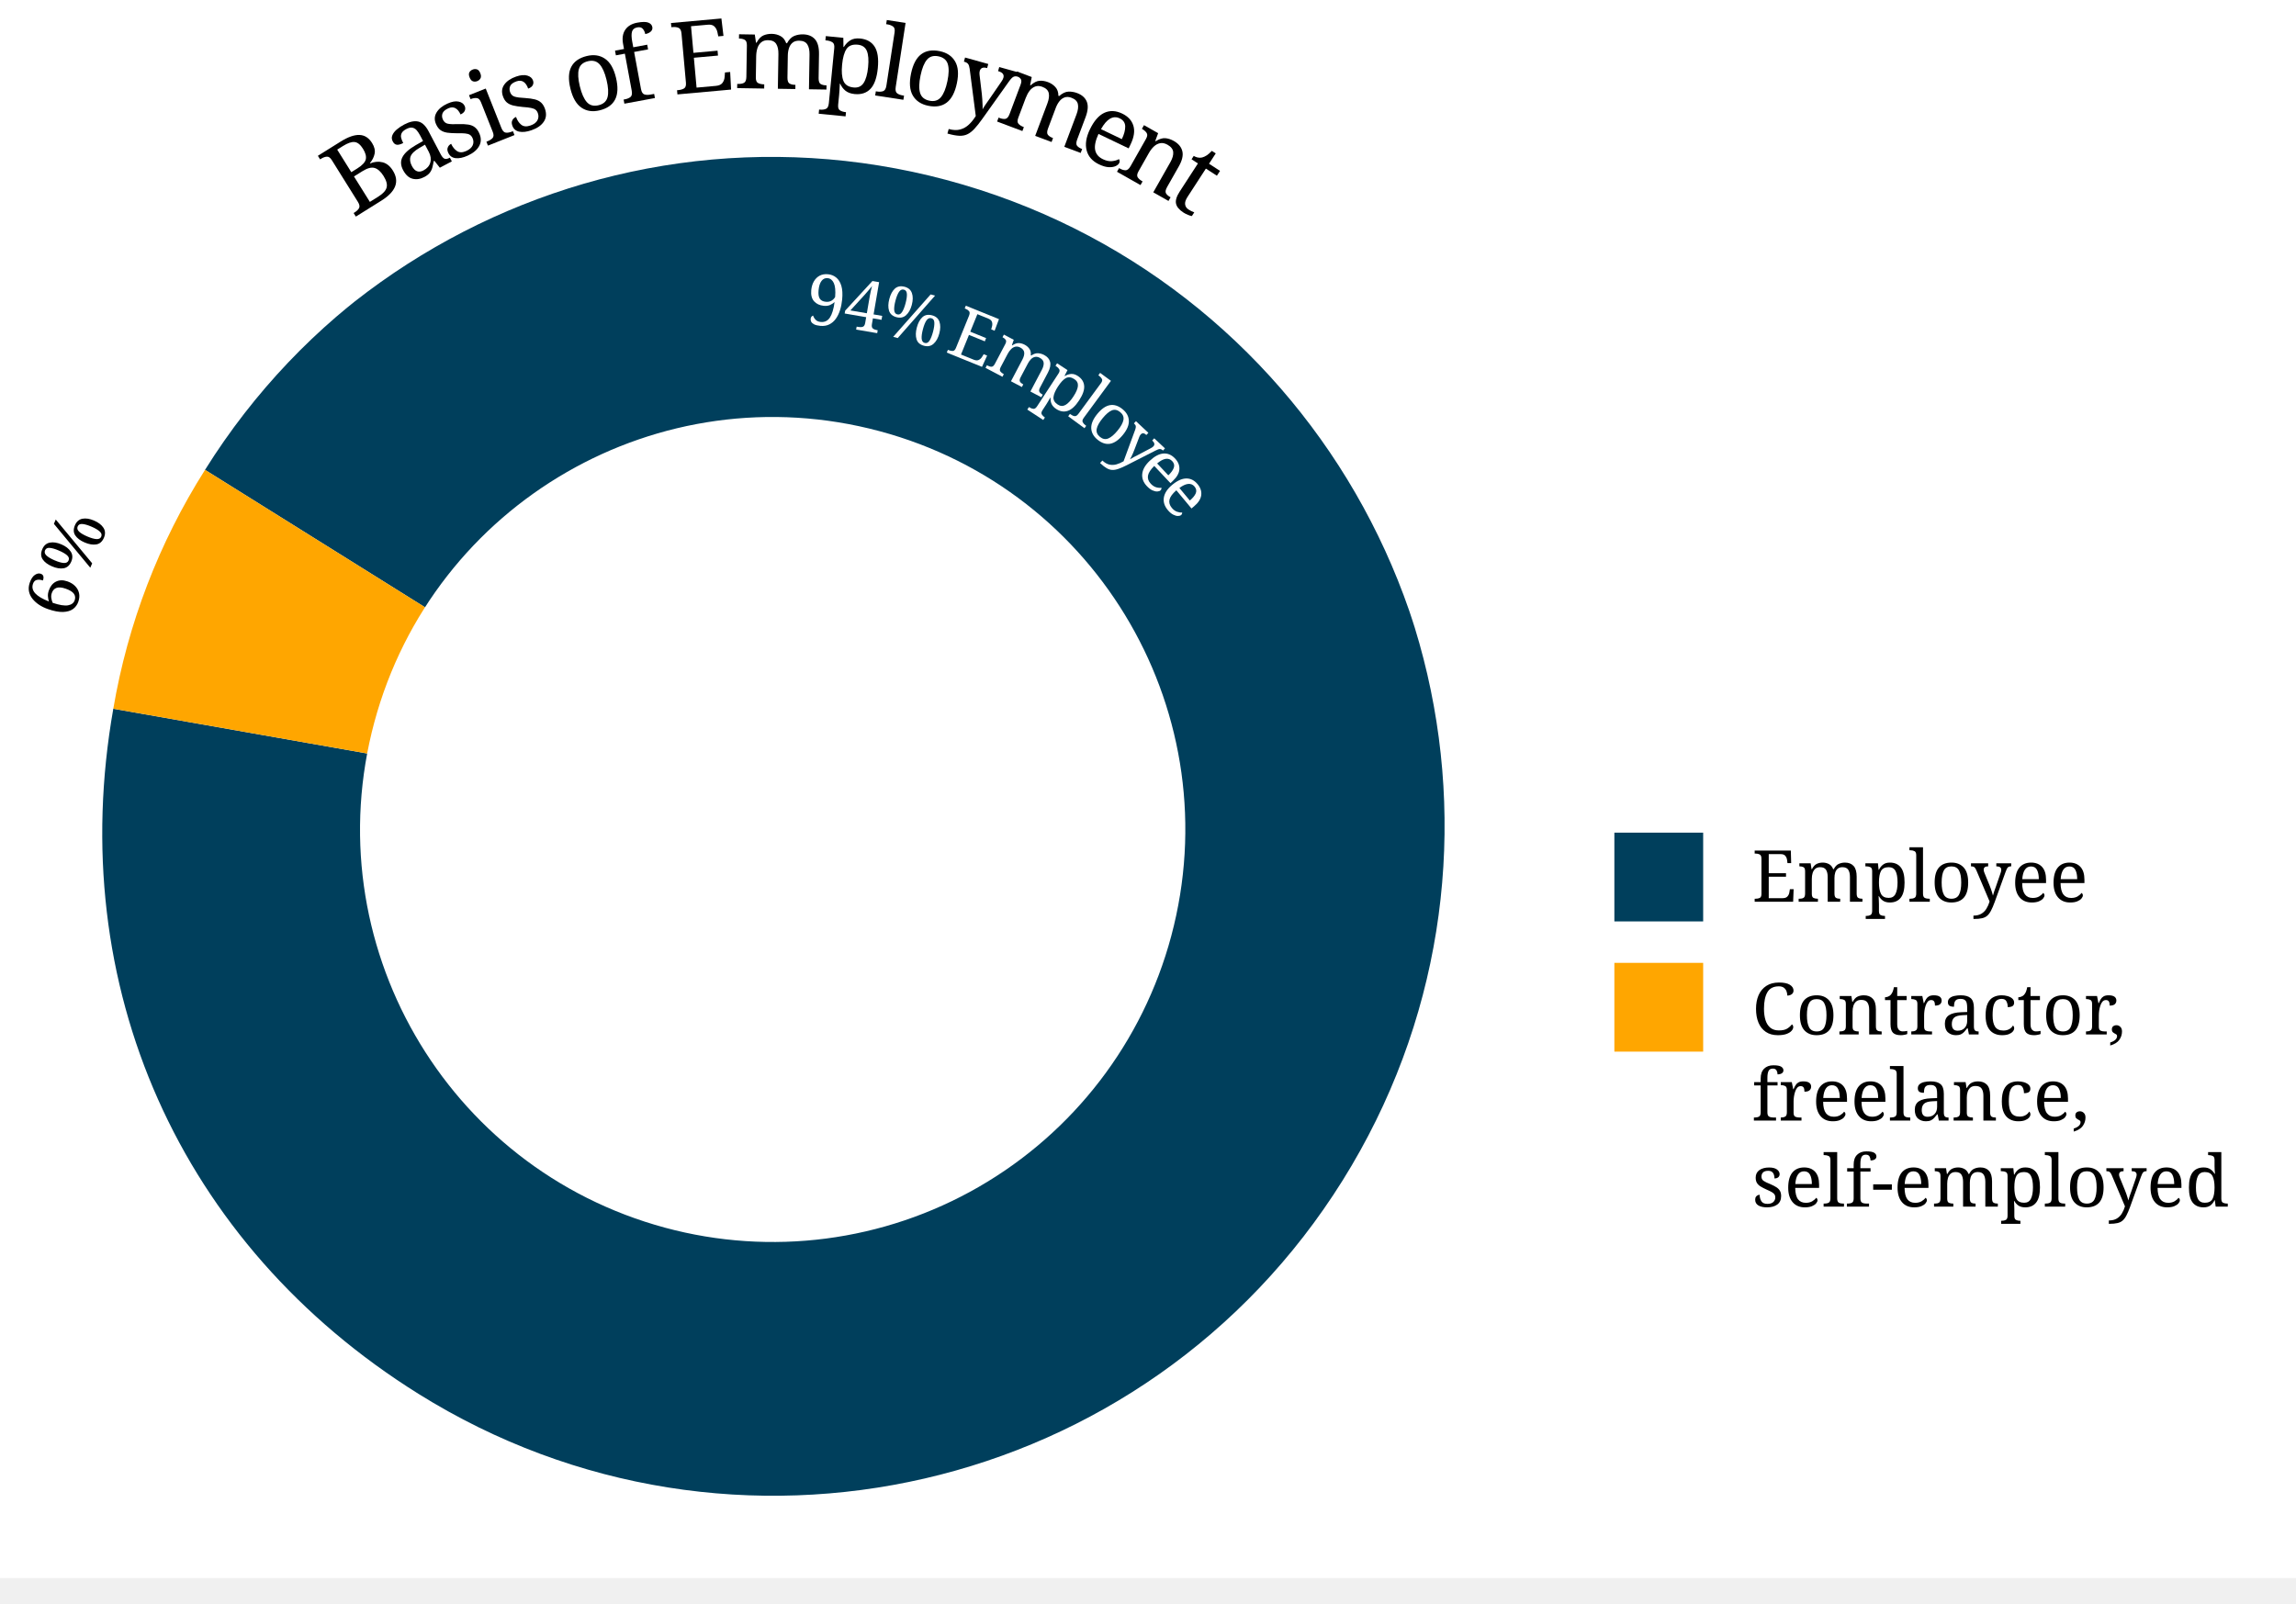
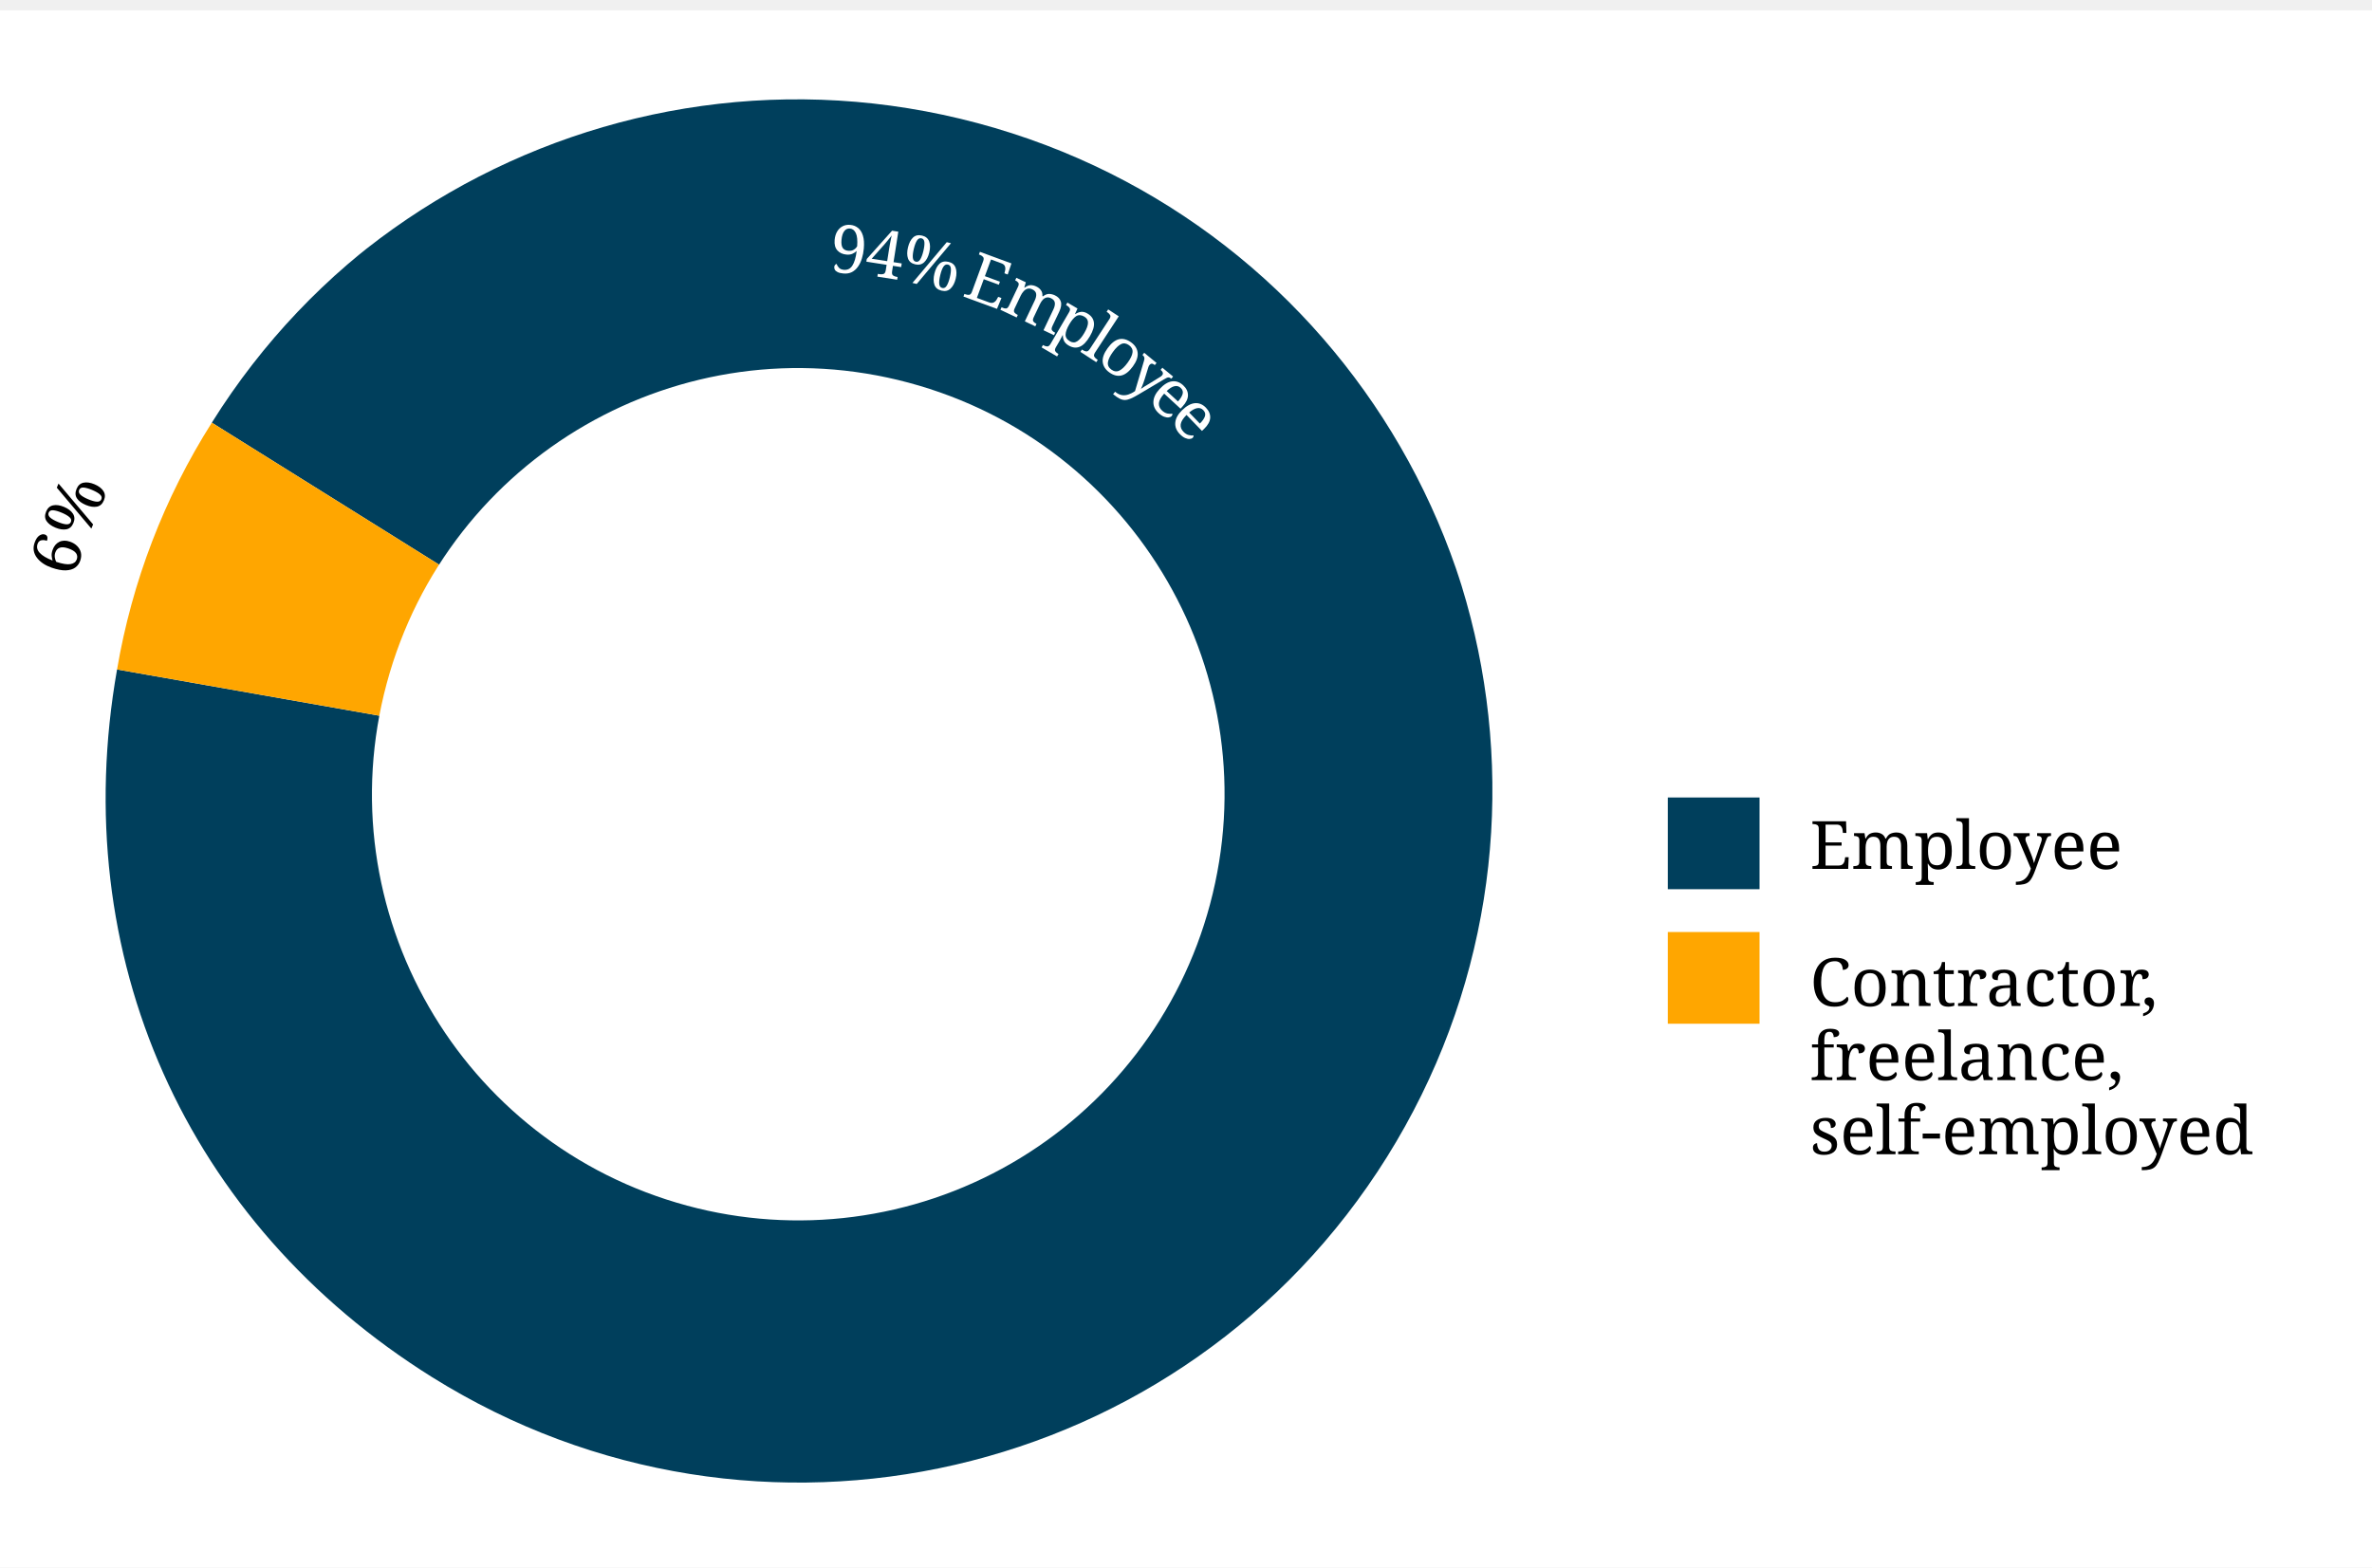
- <svg xmlns="http://www.w3.org/2000/svg" viewBox="0 0 640 447.161">
+ <svg xmlns="http://www.w3.org/2000/svg" viewBox="0 0 640 423.063">
  <defs>
-     <style>.cls-1{fill:none;}.cls-10,.cls-2{fill:#fff;}.cls-3{clip-path:url(#clip-path);}.cls-4,.cls-8{fill:#003f5c;}.cls-4,.cls-5{fill-rule:evenodd;}.cls-5,.cls-9{fill:#ffa600;}.cls-6{font-size:28px;}.cls-10,.cls-11,.cls-6,.cls-7{font-family:Georgia;}.cls-7{font-size:20px;}.cls-10{font-size:19.758px;}.cls-11{font-size:19.802px;}</style>
+     <style>.cls-1{fill:none;}.cls-2,.cls-9{fill:#fff;}.cls-3{clip-path:url(#clip-path);}.cls-4,.cls-7{fill:#003f5c;}.cls-4,.cls-5{fill-rule:evenodd;}.cls-5,.cls-8{fill:#ffa600;}.cls-6,.cls-9{font-size:18px;font-family:Georgia;}</style>
    <clipPath id="clip-path">
-       <path class="cls-1" d="M263.811,50.179c-100.183-26.795-203.159,32.55-230.003,132.55S66.418,385.517,166.601,412.312s203.159-32.55,230.003-132.55S363.995,76.974,263.811,50.179Zm-78.42,292.132a114.999,114.999,0,1,1,141.084-81.306A114.963,114.963,0,0,1,185.392,342.312Z" />
+       <path class="cls-1" d="M263.811,33.242C163.628,6.448,60.653,65.792,33.809,165.792S66.418,368.58,166.601,395.375s203.159-32.55,230.003-132.55S363.995,60.038,263.811,33.242Zm-78.42,292.132a114.999,114.999,0,1,1,141.084-81.306A114.963,114.963,0,0,1,185.392,325.375Z" />
    </clipPath>
  </defs>
  <g id="Layer_2" data-name="Layer 2">
    <g id="Basis_of_Employment" data-name="Basis of Employment">
      <g id="background">
-         <rect class="cls-2" width="640" height="440" />
+         <rect class="cls-2" y="2.796" width="640" height="420.267" />
      </g>
      <g id="Chart">
        <g class="cls-3">
-           <path class="cls-4" d="M215.697,230.077l-158.546-99.07c54.715-87.562,170.054-114.19,257.616-59.475s114.19,170.054,59.475,257.616-170.054,114.19-257.616,59.475C50.079,347.04,17.957,274.892,31.584,197.613Z" />
-           <path class="cls-5" d="M215.697,230.077,31.584,197.613a181.193,181.193,0,0,1,25.568-66.606Z" />
+           <path class="cls-4" d="M215.697,213.141,57.151,114.07C111.867,26.508,227.205-.12,314.768,54.595S428.958,224.649,374.243,312.211s-170.054,114.19-257.616,59.475c-66.547-41.584-98.669-113.731-85.043-191.01Z" />
+           <path class="cls-5" d="M215.697,213.141,31.584,180.676A181.193,181.193,0,0,1,57.151,114.07Z" />
        </g>
      </g>
-       <g id="Headline">
-         <text id="Headline-2" data-name="Headline" class="cls-6" transform="translate(98.291 60.9528) rotate(-31.9851)">B</text>
-         <text class="cls-6" transform="matrix(0.8849, -0.4657, 0.4657, 0.8849, 113.0625, 51.779)">a</text>
-         <text class="cls-6" transform="translate(124.8965 45.5598) rotate(-24.3289)">s</text>
-         <text class="cls-6" transform="translate(135.4209 40.8366) rotate(-21.6636)">i</text>
-         <text class="cls-6" transform="translate(142.4844 37.968) rotate(-19)">s</text>
-         <text class="cls-6" transform="translate(153.4385 34.2453) rotate(-16.5224)"> </text>
-         <text class="cls-6" transform="translate(159.2744 32.3889) rotate(-13.6581)">o</text>
-         <text class="cls-6" transform="matrix(0.9833, -0.1819, 0.1819, 0.9833, 173.3057, 29.0456)">f</text>
-         <text class="cls-6" transform="translate(181.832 27.4821) rotate(-8.4058)"> </text>
-         <text class="cls-6" transform="translate(187.7715 26.4182) rotate(-5.1544)">E</text>
-         <text class="cls-6" transform="translate(204.7002 24.5529) rotate(0.9287)">m</text>
-         <text class="cls-6" transform="translate(228.3643 24.9724) rotate(5.6179)">p</text>
-         <text class="cls-6" transform="translate(243.5996 26.5612) rotate(8.7438)">l</text>
-         <text class="cls-6" transform="translate(250.8955 27.571) rotate(11.7665)">o</text>
-         <text class="cls-6" transform="translate(264.8711 30.4763) rotate(15.5545)">y</text>
-         <text class="cls-6" transform="matrix(0.936, 0.3519, -0.3519, 0.936, 277.2061, 33.6125)">m</text>
-         <text class="cls-6" transform="translate(299.2051 42.0934) rotate(25.6125)">e</text>
-         <text class="cls-6" transform="matrix(0.87, 0.4931, -0.4931, 0.87, 310.6787, 47.5056)">n</text>
-         <text class="cls-6" transform="matrix(0.839, 0.5441, -0.5441, 0.839, 324.3975, 55.3727)">t</text>
-       </g>
      <g id="Legend">
-         <text class="cls-7" transform="translate(488.3427 288.4326)">Contractor,<tspan x="0" y="24">freelance,</tspan>
-           <tspan x="0" y="48">self-employed</tspan>
+         <text class="cls-6" transform="translate(488.3427 271.4959)">Contractor,<tspan x="0" y="20">freelance,</tspan>
+           <tspan x="0" y="40">self-employed</tspan>
        </text>
-         <text class="cls-7" transform="translate(488.3427 251.4326)">Employee</text>
-         <rect id="Swatch_1" data-name="Swatch 1" class="cls-8" x="450" y="232.161" width="24.751" height="24.751" transform="translate(706.9114 -217.8394) rotate(90)" />
-         <rect id="Swatch_2" data-name="Swatch 2" class="cls-9" x="450" y="268.467" width="24.751" height="24.751" transform="translate(743.2174 -181.5333) rotate(90)" />
+         <text class="cls-6" transform="translate(488.3427 234.4959)">Employee</text>
+         <rect id="Swatch_1" data-name="Swatch 1" class="cls-7" x="450" y="215.224" width="24.751" height="24.751" transform="translate(689.9747 -234.7761) rotate(90)" />
+         <rect id="Swatch_2" data-name="Swatch 2" class="cls-8" x="450" y="251.53" width="24.751" height="24.751" transform="translate(726.2807 -198.4701) rotate(90)" />
      </g>
      <g id="Inner_Labels" data-name="Inner Labels">
-         <text class="cls-10" transform="translate(215.7119 82.1389) rotate(0.9288)"> </text>
-         <text class="cls-10" transform="translate(220.3808 82.2111) rotate(2.63)"> </text>
-         <text class="cls-10" transform="translate(224.2051 90.2014) rotate(5.5726)">9</text>
-         <text class="cls-10" transform="translate(234.458 91.1721) rotate(9.7229)">4</text>
-         <text class="cls-10" transform="matrix(0.9666, 0.2563, -0.2563, 0.9666, 244.4843, 92.7302)">%</text>
-         <text class="cls-10" transform="matrix(0.9467, 0.322, -0.322, 0.9467, 259.289, 96.8308)"> </text>
-         <text class="cls-10" transform="translate(263.2177 98.0217) rotate(22.1031)">E</text>
-         <text class="cls-10" transform="matrix(0.8846, 0.4663, -0.4663, 0.8846, 274.2285, 102.3146)">m</text>
-         <text class="cls-10" transform="translate(288.6543 110.0261) rotate(33.1597)">p</text>
-         <text class="cls-10" transform="matrix(0.8057, 0.5923, -0.5923, 0.8057, 297.5556, 115.9152)">l</text>
-         <text class="cls-10" transform="matrix(0.7734, 0.6339, -0.6339, 0.7734, 301.6572, 118.8278)">o</text>
-         <text class="cls-10" transform="translate(309.3418 125.1149) rotate(43.1323)">y</text>
-         <text class="cls-10" transform="matrix(0.6857, 0.7279, -0.7279, 0.6857, 315.9345, 131.2658)">e</text>
-         <text class="cls-10" transform="matrix(0.6394, 0.7689, -0.7689, 0.6394, 322.0215, 137.6945)">e</text>
+         <text class="cls-9" transform="translate(215.7734 65.2041) rotate(0.9288)"> </text>
+         <text class="cls-9" transform="translate(220.0234 65.2676) rotate(2.4147)"> </text>
+         <text class="cls-9" transform="translate(223.5146 73.2451) rotate(5.0977)">9</text>
+         <text class="cls-9" transform="translate(232.9013 74.0576) rotate(8.89)">4</text>
+         <text class="cls-9" transform="matrix(0.9721, 0.2346, -0.2346, 0.9721, 242.0761, 75.3623)">%</text>
+         <text class="cls-9" transform="translate(255.6855 78.792) rotate(17.1664)"> </text>
+         <text class="cls-9" transform="matrix(0.9385, 0.3453, -0.3453, 0.9385, 259.3066, 79.7915)">E</text>
+         <text class="cls-9" transform="matrix(0.9033, 0.4289, -0.4289, 0.9033, 269.4726, 83.3857)">m</text>
+         <text class="cls-9" transform="matrix(0.8633, 0.5047, -0.5047, 0.8633, 282.9287, 89.8648)">p</text>
+         <text class="cls-9" transform="translate(291.3144 94.8252) rotate(33.2028)">l</text>
+         <text class="cls-9" transform="translate(295.2168 97.2983) rotate(35.9764)">o</text>
+         <text class="cls-9" transform="matrix(0.7723, 0.6352, -0.6352, 0.7723, 302.54, 102.6055)">y</text>
+         <text class="cls-9" transform="matrix(0.7349, 0.6782, -0.6782, 0.7349, 308.9131, 107.8267)">e</text>
+         <text class="cls-9" transform="translate(314.8584 113.291) rotate(45.9397)">e</text>
      </g>
      <g id="Outside_Labels" data-name="Outside Labels">
-         <text class="cls-11" transform="translate(19.6876 173.3314) rotate(-70.8366) scale(1.025 1)">6</text>
-         <text class="cls-11" transform="matrix(0.4039, -0.9421, 0.9191, 0.394, 23.2872, 162.6732)">%</text>
-         <text class="cls-11" transform="translate(29.8936 147.6473) rotate(-63.7157) scale(1.025 1)"> </text>
-         <text class="cls-11" transform="translate(32.0177 143.3451) rotate(-62.3226) scale(1.025 1)"> </text>
-         <text class="cls-11" transform="translate(34.2608 139.0682) rotate(-60.9236) scale(1.025 1)"> </text>
-         <text class="cls-11" transform="translate(36.5948 134.8665) rotate(-59.5349) scale(1.025 1)"> </text>
-         <text class="cls-11" transform="translate(39.0284 130.7264) rotate(-58.1508) scale(1.025 1)"> </text>
-         <text class="cls-11" transform="translate(41.5723 126.6327) rotate(-56.7657) scale(1.025 1)"> </text>
-         <text class="cls-11" transform="matrix(0.5823, -0.8436, 0.823, 0.5681, 44.21, 122.6029)"> </text>
-         <text class="cls-11" transform="translate(46.9444 118.64) rotate(-54.0088) scale(1.025 1)"> </text>
-         <text class="cls-11" transform="translate(49.7725 114.744) rotate(-52.6363) scale(1.025 1)"> </text>
-         <text class="cls-11" transform="translate(52.6944 110.9178) rotate(-51.2669) scale(1.025 1)"> </text>
-         <text class="cls-11" transform="matrix(0.6602, -0.7841, 0.7649, 0.6441, 55.7052, 107.162)"> </text>
-         <text class="cls-11" transform="matrix(0.6787, -0.7681, 0.7494, 0.6621, 58.8048, 103.4788)"> </text>
-         <text class="cls-11" transform="translate(61.9932 99.8695) rotate(-47.1776) scale(1.025 1)"> </text>
-         <text class="cls-11" transform="translate(65.2657 96.3353) rotate(-45.8196) scale(1.025 1)"> </text>
-         <text class="cls-11" transform="translate(68.6251 92.8787) rotate(-44.4635) scale(1.025 1)"> </text>
-         <text class="cls-11" transform="matrix(0.7483, -0.7005, 0.6834, 0.7301, 72.0655, 89.5003)"> </text>
-         <text class="cls-11" transform="matrix(0.7646, -0.6827, 0.666, 0.7459, 75.5743, 86.2147)"> </text>
-         <text class="cls-11" transform="matrix(0.7804, -0.6645, 0.6483, 0.7614, 79.1612, 83.0101)"> </text>
-         <text class="cls-11" transform="matrix(0.7959, -0.6459, 0.6302, 0.7765, 82.8419, 79.8763)"> </text>
-         <text class="cls-11" transform="matrix(0.8108, -0.6271, 0.6118, 0.791, 86.5684, 76.8504)"> </text>
-         <text class="cls-11" transform="matrix(0.8253, -0.6079, 0.5931, 0.8051, 90.3829, 73.8978)"> </text>
-         <text class="cls-11" transform="matrix(0.8393, -0.5883, 0.574, 0.8189, 94.2725, 71.033)"> </text>
-         <text class="cls-11" transform="matrix(0.8529, -0.5685, 0.5547, 0.8321, 98.2149, 68.2674)"> </text>
-         <text class="cls-11" transform="matrix(0.8659, -0.5486, 0.5352, 0.8447, 102.1973, 65.6117)"> </text>
-         <text class="cls-11" transform="translate(106.2774 63.0252) rotate(-31.0114) scale(1.025 1)"> </text>
-         <text class="cls-11" transform="translate(110.4073 60.5413) rotate(-29.6716) scale(1.025 1)"> </text>
-         <text class="cls-11" transform="matrix(0.9022, -0.4864, 0.4745, 0.8802, 114.6016, 58.1507)"> </text>
-         <text class="cls-11" transform="translate(118.8419 55.8636) rotate(-26.991) scale(1.025 1)"> </text>
-         <text class="cls-11" transform="translate(123.1075 53.6898) rotate(-25.6613) scale(1.025 1)"> </text>
-         <text class="cls-11" transform="translate(127.4688 51.5946) rotate(-24.3186) scale(1.025 1)"> </text>
-         <text class="cls-11" transform="translate(131.8516 49.6126) rotate(-22.9838) scale(1.025 1)"> </text>
-         <text class="cls-11" transform="translate(136.2872 47.7303) rotate(-21.6465) scale(1.025 1)"> </text>
-         <text class="cls-11" transform="translate(140.7608 45.9535) rotate(-20.3124) scale(1.025 1)"> </text>
-         <text class="cls-11" transform="matrix(0.9693, -0.3333, 0.3252, 0.9457, 145.2862, 44.2777)"> </text>
-         <text class="cls-11" transform="translate(149.8438 42.7098) rotate(-17.6409) scale(1.025 1)"> </text>
-         <text class="cls-11" transform="translate(154.4122 41.2552) rotate(-16.3146) scale(1.025 1)"> </text>
-         <text class="cls-11" transform="translate(159.047 39.8983) rotate(-14.9801) scale(1.025 1)"> </text>
-         <text class="cls-11" transform="matrix(0.996, -0.242, 0.2361, 0.9717, 163.6886, 38.6551)"> </text>
-         <text class="cls-11" transform="translate(168.3946 37.5116) rotate(-12.3195) scale(1.025 1)"> </text>
-         <text class="cls-11" transform="translate(173.0821 36.4867) rotate(-10.9995) scale(1.025 1)"> </text>
-         <text class="cls-11" transform="translate(177.8106 35.5667) rotate(-9.6767) scale(1.025 1)"> </text>
-         <text class="cls-11" transform="matrix(1.0141, -0.149, 0.1454, 0.9894, 182.5577, 34.7562)"> </text>
-         <text class="cls-11" transform="translate(187.3448 34.0526) rotate(-7.0365) scale(1.025 1)"> </text>
-         <text class="cls-11" transform="translate(192.1251 33.4613) rotate(-5.7246) scale(1.025 1)"> </text>
-         <text class="cls-11" transform="translate(196.8975 32.9818) rotate(-4.422) scale(1.025 1)"> </text>
-         <text class="cls-11" transform="matrix(1.0235, -0.0558, 0.0544, 0.9985, 201.7052, 32.6092)"> </text>
-         <text class="cls-11" transform="translate(206.5225 32.346) rotate(-1.8195) scale(1.025 1)"> </text>
-         <text class="cls-11" transform="translate(211.3682 32.2079) rotate(-0.9063) scale(1.025 1)"> </text>
-         <text class="cls-11" transform="translate(216.1505 32.141) rotate(0.9063) scale(1.025 1)"> </text>
-         <text class="cls-11" transform="translate(220.9942 32.2103) rotate(2.0573) scale(1.025 1)"> </text>
-         <text class="cls-11" transform="matrix(1.0232, 0.0599, -0.0584, 0.9983, 225.7891, 32.3817)"> </text>
-         <text class="cls-11" transform="matrix(1.0216, 0.0832, -0.0811, 0.9967, 230.5977, 32.662)"> </text>
-         <text class="cls-11" transform="translate(235.418 33.0536) rotate(5.967) scale(1.025 1)"> </text>
-         <text class="cls-11" transform="translate(240.2042 33.5531) rotate(7.2786) scale(1.025 1)"> </text>
-         <text class="cls-11" transform="translate(244.9796 34.162) rotate(8.5941) scale(1.025 1)"> </text>
-         <text class="cls-11" transform="matrix(1.0097, 0.1766, -0.1722, 0.9851, 249.7569, 34.8836)"> </text>
-         <text class="cls-11" transform="translate(254.4805 35.7074) rotate(11.2354) scale(1.025 1)"> </text>
-         <text class="cls-11" transform="translate(259.2052 36.6449) rotate(12.5606) scale(1.025 1)"> </text>
-         <text class="cls-11" transform="translate(263.9268 37.6966) rotate(13.8943) scale(1.025 1)"> </text>
-         <text class="cls-11" transform="matrix(0.989, 0.2691, -0.2625, 0.9649, 268.5909, 38.8495)"> </text>
-         <text class="cls-11" transform="translate(273.2462 40.1156) rotate(16.5537) scale(1.025 1)"> </text>
-         <text class="cls-11" transform="translate(277.8595 41.4852) rotate(17.8852) scale(1.025 1)"> </text>
-         <text class="cls-11" transform="translate(282.4444 42.9642) rotate(19.2193) scale(1.025 1)"> </text>
-         <text class="cls-11" transform="translate(286.9991 44.5506) rotate(20.5556) scale(1.025 1)"> </text>
-         <text class="cls-11" transform="translate(291.504 46.2391) rotate(21.8896) scale(1.025 1)"> </text>
-         <text class="cls-11" transform="translate(295.9757 48.0345) rotate(23.2261) scale(1.025 1)"> </text>
-         <text class="cls-11" transform="translate(300.4112 49.9373) rotate(24.5659) scale(1.025 1)"> </text>
-         <text class="cls-11" transform="matrix(0.9221, 0.4477, -0.4368, 0.8996, 304.7745, 51.93)"> </text>
-         <text class="cls-11" transform="matrix(0.9113, 0.4691, -0.4577, 0.8891, 309.1153, 54.0365)"> </text>
-         <text class="cls-11" transform="matrix(0.9001, 0.4903, -0.4783, 0.8782, 313.3966, 56.2401)"> </text>
-         <text class="cls-11" transform="translate(317.6202 58.5384) rotate(29.9119) scale(1.025 1)"> </text>
-         <text class="cls-11" transform="translate(321.8126 60.9505) rotate(31.2569) scale(1.025 1)"> </text>
-         <text class="cls-11" transform="translate(325.9093 63.4354) rotate(32.5896) scale(1.025 1)"> </text>
-         <text class="cls-11" transform="matrix(0.8504, 0.5722, -0.5582, 0.8297, 329.9727, 66.0321)"> </text>
-         <text class="cls-11" transform="translate(333.9698 68.7201) rotate(35.2741) scale(1.025 1)"> </text>
-         <text class="cls-11" transform="translate(337.8966 71.4964) rotate(36.6153) scale(1.025 1)"> </text>
-         <text class="cls-11" transform="matrix(0.8081, 0.6306, -0.6152, 0.7884, 341.7833, 74.3846)"> </text>
-         <text class="cls-11" transform="matrix(0.7931, 0.6493, -0.6335, 0.7738, 345.5675, 77.3358)"> </text>
-         <text class="cls-11" transform="translate(349.3087 80.3968) rotate(40.6587) scale(1.025 1)"> </text>
-         <text class="cls-11" transform="translate(352.9425 83.5169) rotate(42.0008) scale(1.025 1)"> </text>
-         <text class="cls-11" transform="matrix(0.7453, 0.7037, -0.6865, 0.7271, 356.5294, 86.7454)"> </text>
-         <text class="cls-11" transform="translate(360.0352 90.0545) rotate(44.7087) scale(1.025 1)"> </text>
-         <text class="cls-11" transform="translate(363.461 93.4437) rotate(46.0651) scale(1.025 1)"> </text>
-         <text class="cls-11" transform="matrix(0.6935, 0.7548, -0.7364, 0.6766, 366.8038, 96.9124)"> </text>
-         <text class="cls-11" transform="translate(370.0626 100.4579) rotate(48.7845) scale(1.025 1)"> </text>
-         <text class="cls-11" transform="translate(373.2345 104.0785) rotate(50.1484) scale(1.025 1)"> </text>
-         <text class="cls-11" transform="translate(376.3204 107.7733) rotate(51.5146) scale(1.025 1)"> </text>
-         <text class="cls-11" transform="translate(379.3175 111.5404) rotate(52.8841) scale(1.025 1)"> </text>
-         <text class="cls-11" transform="translate(382.2227 115.3787) rotate(54.2579) scale(1.025 1)"> </text>
-         <text class="cls-11" transform="translate(385.0362 119.2865) rotate(55.6349) scale(1.025 1)"> </text>
-         <text class="cls-11" transform="matrix(0.558, 0.8598, -0.8388, 0.5444, 387.7559, 123.2616)"> </text>
+         <text class="cls-6" transform="translate(19.7071 156.3771) rotate(-70.9829) scale(1.025 1)">6</text>
+         <text class="cls-6" transform="matrix(0.3956, -0.9456, 0.9225, 0.3859, 22.9747, 146.652)">%</text>
+         <text class="cls-6" transform="translate(28.8468 132.9406) rotate(-64.4972) scale(1.025 1)"> </text>
+         <text class="cls-6" transform="translate(30.7403 128.9689) rotate(-63.2175) scale(1.025 1)"> </text>
+         <text class="cls-6" transform="translate(32.712 125.0607) rotate(-61.9477) scale(1.025 1)"> </text>
+         <text class="cls-6" transform="translate(34.7686 121.2018) rotate(-60.6816) scale(1.025 1)"> </text>
+         <text class="cls-6" transform="matrix(0.5215, -0.8824, 0.8609, 0.5088, 36.9151, 117.3756)"> </text>
+         <text class="cls-6" transform="translate(39.1466 113.6002) rotate(-58.1508) scale(1.025 1)"> </text>
+         <text class="cls-6" transform="translate(41.4581 109.8771) rotate(-56.8911) scale(1.025 1)"> </text>
+         <text class="cls-6" transform="translate(43.8507 106.2072) rotate(-55.6353) scale(1.025 1)"> </text>
+         <text class="cls-6" transform="translate(46.3331 102.5763) rotate(-54.377) scale(1.025 1)"> </text>
+         <text class="cls-6" transform="translate(48.8829 99.0167) rotate(-53.1272) scale(1.025 1)"> </text>
+         <text class="cls-6" transform="translate(51.5079 95.5143) rotate(-51.8809) scale(1.025 1)"> </text>
+         <text class="cls-6" transform="matrix(0.6502, -0.7924, 0.7731, 0.6343, 54.2218, 92.0548)"> </text>
+         <text class="cls-6" transform="matrix(0.6672, -0.7781, 0.7591, 0.651, 57.0108, 88.6554)"> </text>
+         <text class="cls-6" transform="matrix(0.6838, -0.7635, 0.7449, 0.6672, 59.8487, 85.3454)"> </text>
+         <text class="cls-6" transform="translate(62.7823 82.0685) rotate(-46.9098) scale(1.025 1)"> </text>
+         <text class="cls-6" transform="translate(65.7755 78.8683) rotate(-45.6754) scale(1.025 1)"> </text>
+         <text class="cls-6" transform="matrix(0.7318, -0.7177, 0.7002, 0.714, 68.837, 75.7321)"> </text>
+         <text class="cls-6" transform="translate(71.9815 72.6481) rotate(-43.2051) scale(1.025 1)"> </text>
+         <text class="cls-6" transform="matrix(0.762, -0.6856, 0.6689, 0.7434, 75.1671, 69.6559)"> </text>
+         <text class="cls-6" transform="translate(78.4288 66.7184) rotate(-40.7496) scale(1.025 1)"> </text>
+         <text class="cls-6" transform="matrix(0.7907, -0.6523, 0.6363, 0.7714, 81.7589, 63.8493)"> </text>
+         <text class="cls-6" transform="translate(85.1368 61.0622) rotate(-38.2964) scale(1.025 1)"> </text>
+         <text class="cls-6" transform="matrix(0.8178, -0.6179, 0.6028, 0.7979, 88.5753, 58.3444)"> </text>
+         <text class="cls-6" transform="matrix(0.8308, -0.6003, 0.5857, 0.8106, 92.0772, 55.6984)"> </text>
+         <text class="cls-6" transform="translate(95.6368 53.1261) rotate(-34.625) scale(1.025 1)"> </text>
+         <text class="cls-6" transform="matrix(0.8557, -0.5643, 0.5506, 0.8348, 99.2393, 50.6374)"> </text>
+         <text class="cls-6" transform="matrix(0.8675, -0.546, 0.5327, 0.8463, 102.8995, 48.2223)"> </text>
+         <text class="cls-6" transform="translate(106.6153 45.8834) rotate(-30.9634) scale(1.025 1)"> </text>
+         <text class="cls-6" transform="translate(110.3858 43.6203) rotate(-29.7409) scale(1.025 1)"> </text>
+         <text class="cls-6" transform="matrix(0.9006, -0.4894, 0.4775, 0.8786, 114.1915, 41.445)"> </text>
+         <text class="cls-6" transform="matrix(0.9108, -0.4702, 0.4588, 0.8886, 118.0343, 39.3561)"> </text>
+         <text class="cls-6" transform="matrix(0.9206, -0.4508, 0.4398, 0.8981, 121.9259, 37.3458)"> </text>
+         <text class="cls-6" transform="translate(125.8839 35.4069) rotate(-24.8667) scale(1.025 1)"> </text>
+         <text class="cls-6" transform="translate(129.8555 33.5651) rotate(-23.6511) scale(1.025 1)"> </text>
+         <text class="cls-6" transform="translate(133.8751 31.8048) rotate(-22.434) scale(1.025 1)"> </text>
+         <text class="cls-6" transform="matrix(0.9555, -0.3709, 0.3619, 0.9322, 137.9386, 30.1261)"> </text>
+         <text class="cls-6" transform="translate(142.0098 28.5451) rotate(-20.0043) scale(1.025 1)"> </text>
+         <text class="cls-6" transform="translate(146.1231 27.046) rotate(-18.7909) scale(1.025 1)"> </text>
+         <text class="cls-6" transform="matrix(0.9772, -0.3095, 0.302, 0.9533, 150.2804, 25.632)"> </text>
+         <text class="cls-6" transform="translate(154.4757 24.3024) rotate(-16.3581) scale(1.025 1)"> </text>
+         <text class="cls-6" transform="translate(158.672 23.069) rotate(-15.1492) scale(1.025 1)"> </text>
+         <text class="cls-6" transform="translate(162.9073 21.9225) rotate(-13.9378) scale(1.025 1)"> </text>
+         <text class="cls-6" transform="translate(167.1798 20.8615) rotate(-12.7249) scale(1.025 1)"> </text>
+         <text class="cls-6" transform="translate(171.4473 19.8966) rotate(-11.5201) scale(1.025 1)"> </text>
+         <text class="cls-6" transform="translate(175.7501 19.0197) rotate(-10.3139) scale(1.025 1)"> </text>
+         <text class="cls-6" transform="matrix(1.0121, -0.1623, 0.1583, 0.9874, 180.0636, 18.2331)"> </text>
+         <text class="cls-6" transform="translate(184.4112 17.5358) rotate(-7.9062) scale(1.025 1)"> </text>
+         <text class="cls-6" transform="translate(188.7462 16.9328) rotate(-6.7114) scale(1.025 1)"> </text>
+         <text class="cls-6" transform="matrix(1.0203, -0.0985, 0.0961, 0.9954, 193.1124, 16.4186)"> </text>
+         <text class="cls-6" transform="translate(197.4854 15.9962) rotate(-4.3226) scale(1.025 1)"> </text>
+         <text class="cls-6" transform="translate(201.8468 15.6652) rotate(-3.1409) scale(1.025 1)"> </text>
+         <text class="cls-6" transform="matrix(1.0244, -0.035, 0.0342, 0.9994, 206.2305, 15.4245)"> </text>
+         <text class="cls-6" transform="translate(210.6192 15.279) rotate(-0.9063) scale(1.025 1)"> </text>
+         <text class="cls-6" transform="translate(214.9884 15.193) rotate(0.9063) scale(1.025 1)"> </text>
+         <text class="cls-6" transform="translate(219.4063 15.2428) rotate(1.5709) scale(1.025 1)"> </text>
+         <text class="cls-6" transform="translate(223.7823 15.3629) rotate(2.7482) scale(1.025 1)"> </text>
+         <text class="cls-6" transform="matrix(1.0226, 0.0704, -0.0686, 0.9976, 228.1759, 15.5724)"> </text>
+         <text class="cls-6" transform="translate(232.545 15.8727) rotate(5.1232) scale(1.025 1)"> </text>
+         <text class="cls-6" transform="translate(236.9298 16.2653) rotate(6.3201) scale(1.025 1)"> </text>
+         <text class="cls-6" transform="translate(241.2677 16.7448) rotate(7.5098) scale(1.025 1)"> </text>
+         <text class="cls-6" transform="translate(245.6163 17.3175) rotate(8.7097) scale(1.025 1)"> </text>
+         <text class="cls-6" transform="matrix(1.0097, 0.1766, -0.1722, 0.9851, 249.9776, 17.985)"> </text>
+         <text class="cls-6" transform="translate(254.2882 18.7374) rotate(11.1202) scale(1.025 1)"> </text>
+         <text class="cls-6" transform="translate(258.6055 19.5861) rotate(12.3308) scale(1.025 1)"> </text>
+         <text class="cls-6" transform="translate(262.8712 20.5172) rotate(13.5338) scale(1.025 1)"> </text>
+         <text class="cls-6" transform="matrix(0.9912, 0.2609, -0.2545, 0.9671, 267.1407, 21.5446)"> </text>
+         <text class="cls-6" transform="matrix(0.9855, 0.2818, -0.2749, 0.9615, 271.3751, 22.6583)"> </text>
+         <text class="cls-6" transform="translate(275.6124 23.8688) rotate(17.1736) scale(1.025 1)"> </text>
+         <text class="cls-6" transform="translate(279.7911 25.1598) rotate(18.3847) scale(1.025 1)"> </text>
+         <text class="cls-6" transform="translate(283.9688 26.5475) rotate(19.6037) scale(1.025 1)"> </text>
+         <text class="cls-6" transform="matrix(0.9581, 0.3642, -0.3554, 0.9347, 288.087, 28.0138)"> </text>
+         <text class="cls-6" transform="translate(292.1993 29.5768) rotate(22.0351) scale(1.025 1)"> </text>
+         <text class="cls-6" transform="translate(296.2686 31.2228) rotate(23.2532) scale(1.025 1)"> </text>
+         <text class="cls-6" transform="translate(300.295 32.9518) rotate(24.4687) scale(1.025 1)"> </text>
+         <text class="cls-6" transform="matrix(0.9237, 0.4442, -0.4334, 0.9012, 304.2745, 34.7624)"> </text>
+         <text class="cls-6" transform="matrix(0.914, 0.4638, -0.4525, 0.8918, 308.2423, 36.6696)"> </text>
+         <text class="cls-6" transform="matrix(0.904, 0.4832, -0.4714, 0.8819, 312.1622, 38.6574)"> </text>
+         <text class="cls-6" transform="matrix(0.8935, 0.5023, -0.4901, 0.8717, 316.0313, 40.7252)"> </text>
+         <text class="cls-6" transform="translate(319.8487 42.8708) rotate(30.5633) scale(1.025 1)"> </text>
+         <text class="cls-6" transform="matrix(0.8713, 0.5398, -0.5267, 0.8501, 323.6153, 45.0944)"> </text>
+         <text class="cls-6" transform="matrix(0.8596, 0.5583, -0.5447, 0.8386, 327.3604, 47.4142)"> </text>
+         <text class="cls-6" transform="matrix(0.8476, 0.5764, -0.5624, 0.8269, 331.0186, 49.7897)"> </text>
+         <text class="cls-6" transform="translate(334.6534 52.2599) rotate(35.4445) scale(1.025 1)"> </text>
+         <text class="cls-6" transform="translate(338.2296 54.8048) rotate(36.6688) scale(1.025 1)"> </text>
+         <text class="cls-6" transform="translate(341.7481 57.423) rotate(37.8922) scale(1.025 1)"> </text>
+         <text class="cls-6" transform="translate(345.2052 60.1129) rotate(39.116) scale(1.025 1)"> </text>
+         <text class="cls-6" transform="translate(348.6016 62.8737) rotate(40.3396) scale(1.025 1)"> </text>
+         <text class="cls-6" transform="matrix(0.7668, 0.6802, -0.6636, 0.7481, 351.9639, 65.7287)"> </text>
+         <text class="cls-6" transform="translate(355.2335 68.6286) rotate(42.7996) scale(1.025 1)"> </text>
+         <text class="cls-6" transform="matrix(0.7369, 0.7125, -0.6951, 0.7189, 358.4659, 71.6208)"> </text>
+         <text class="cls-6" transform="matrix(0.7214, 0.7281, -0.7104, 0.7038, 361.6046, 74.6544)"> </text>
      </g>
    </g>
  </g>
</svg>
